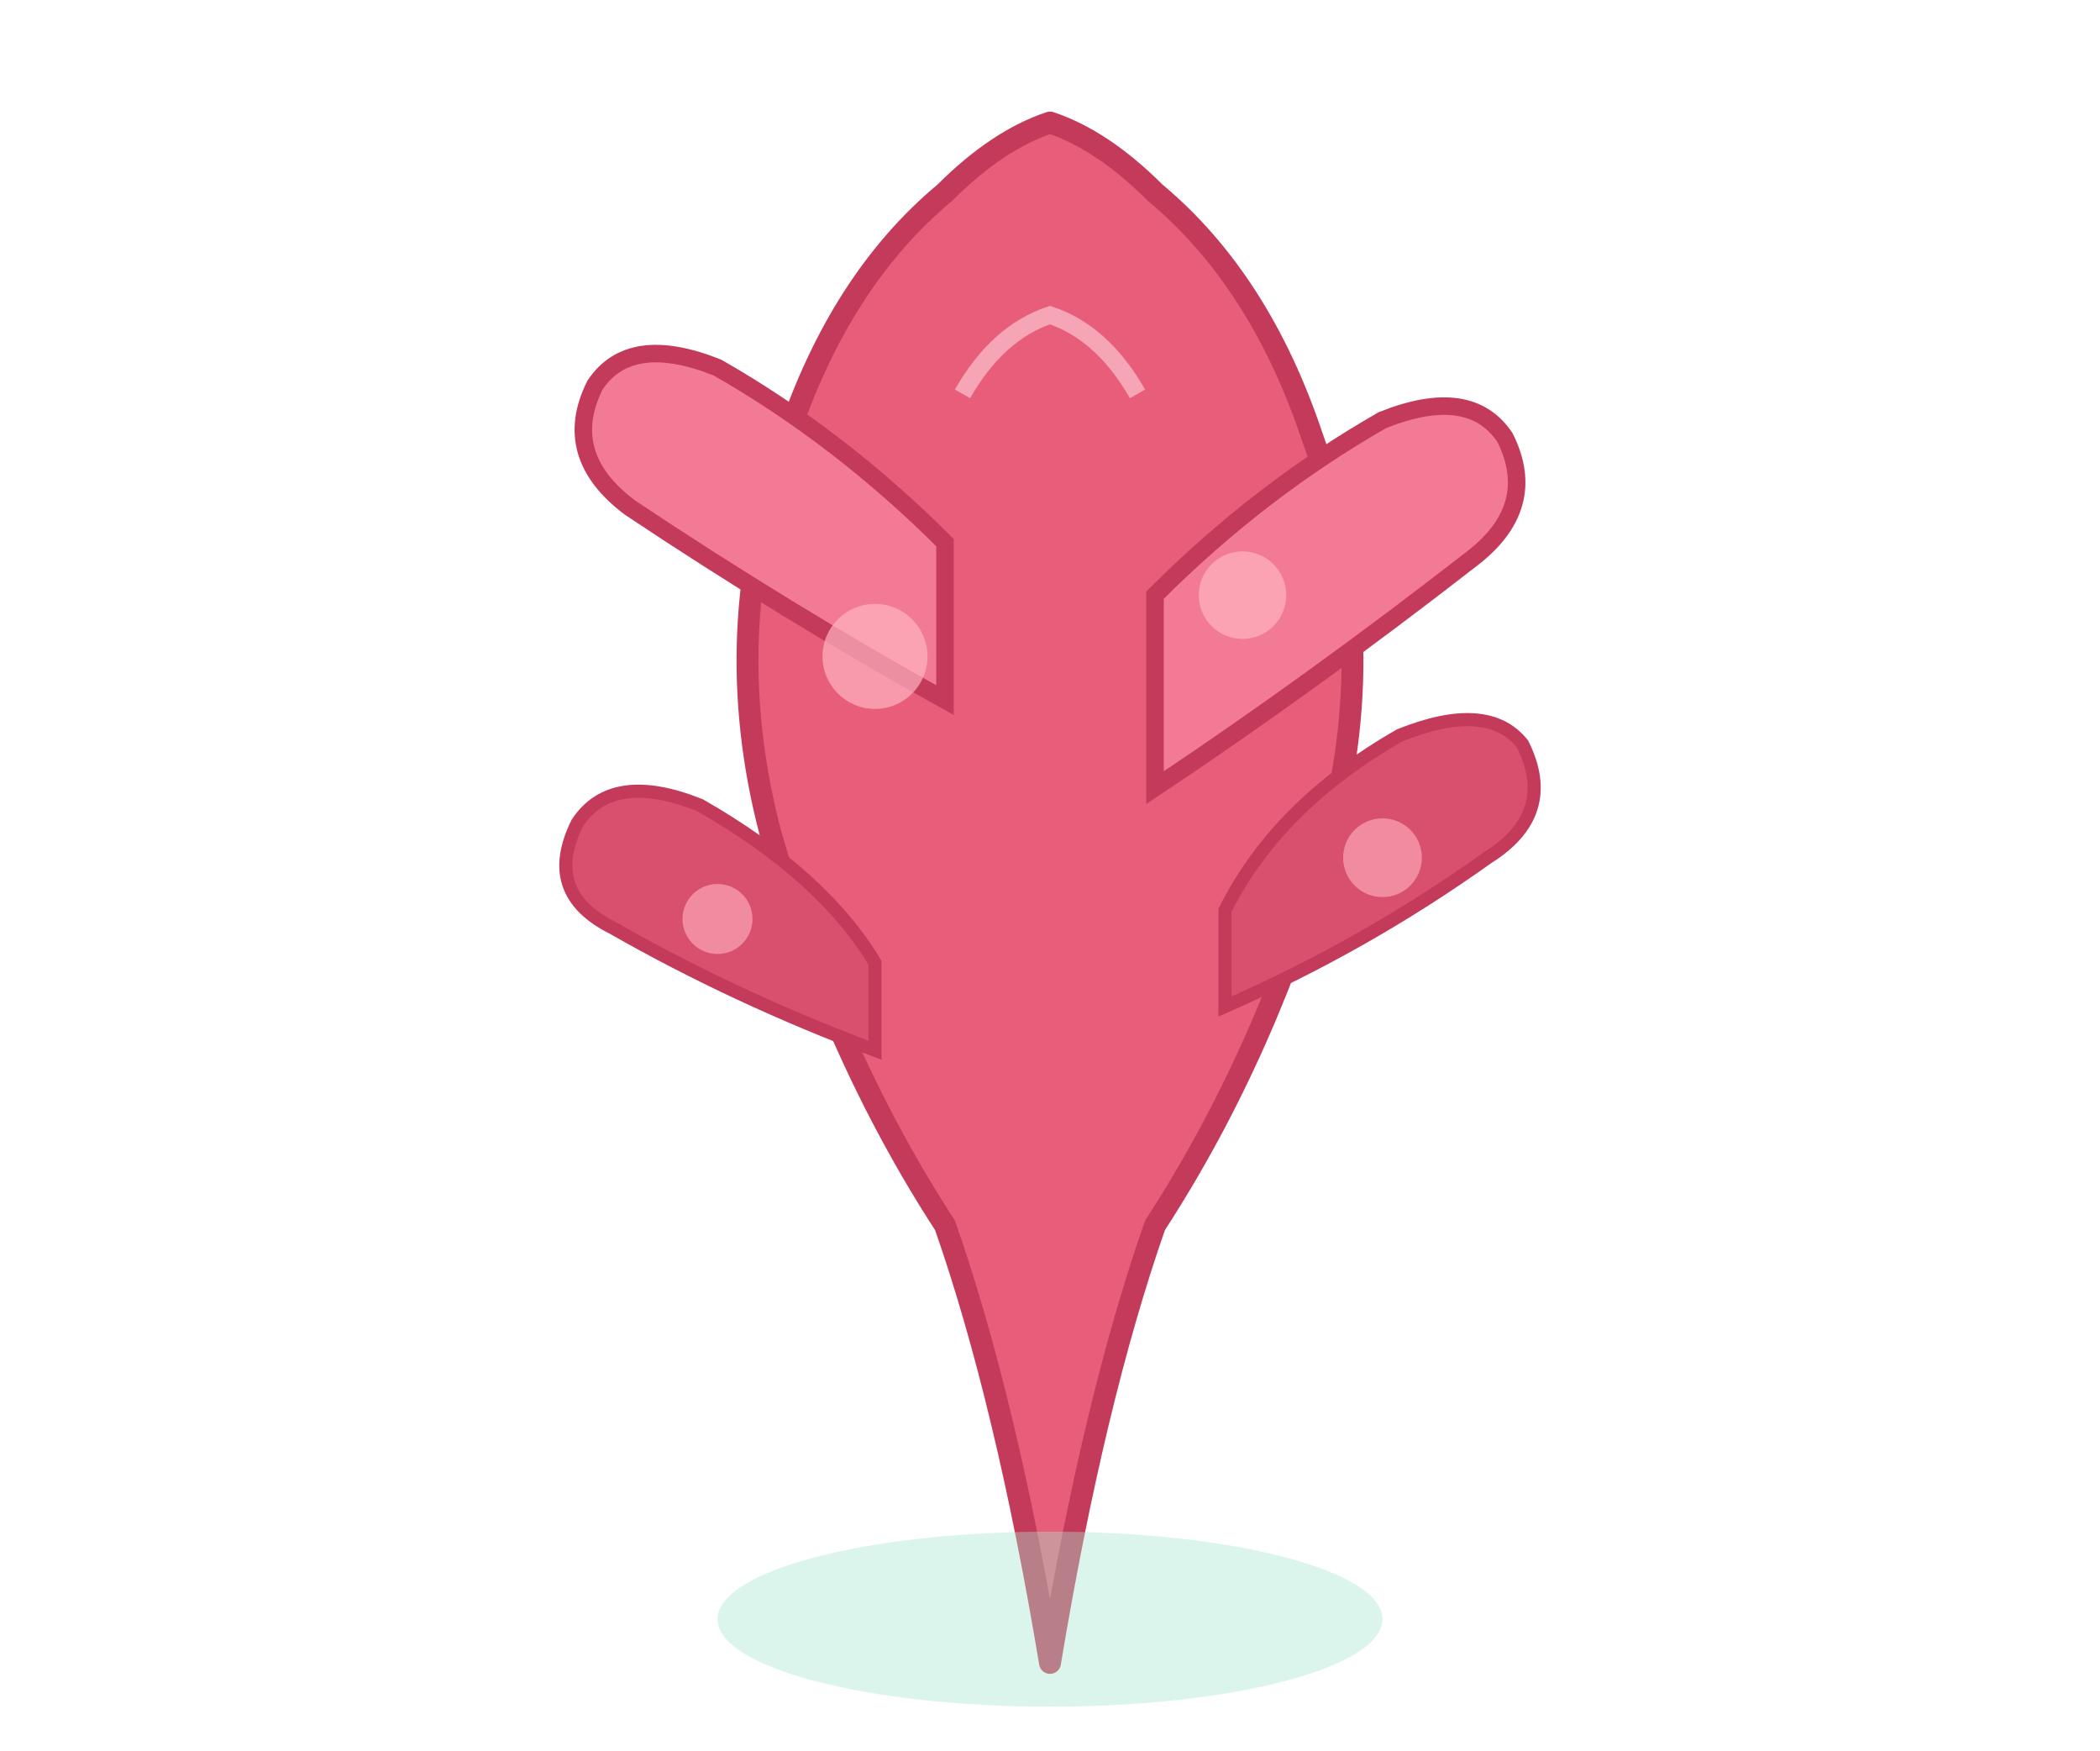
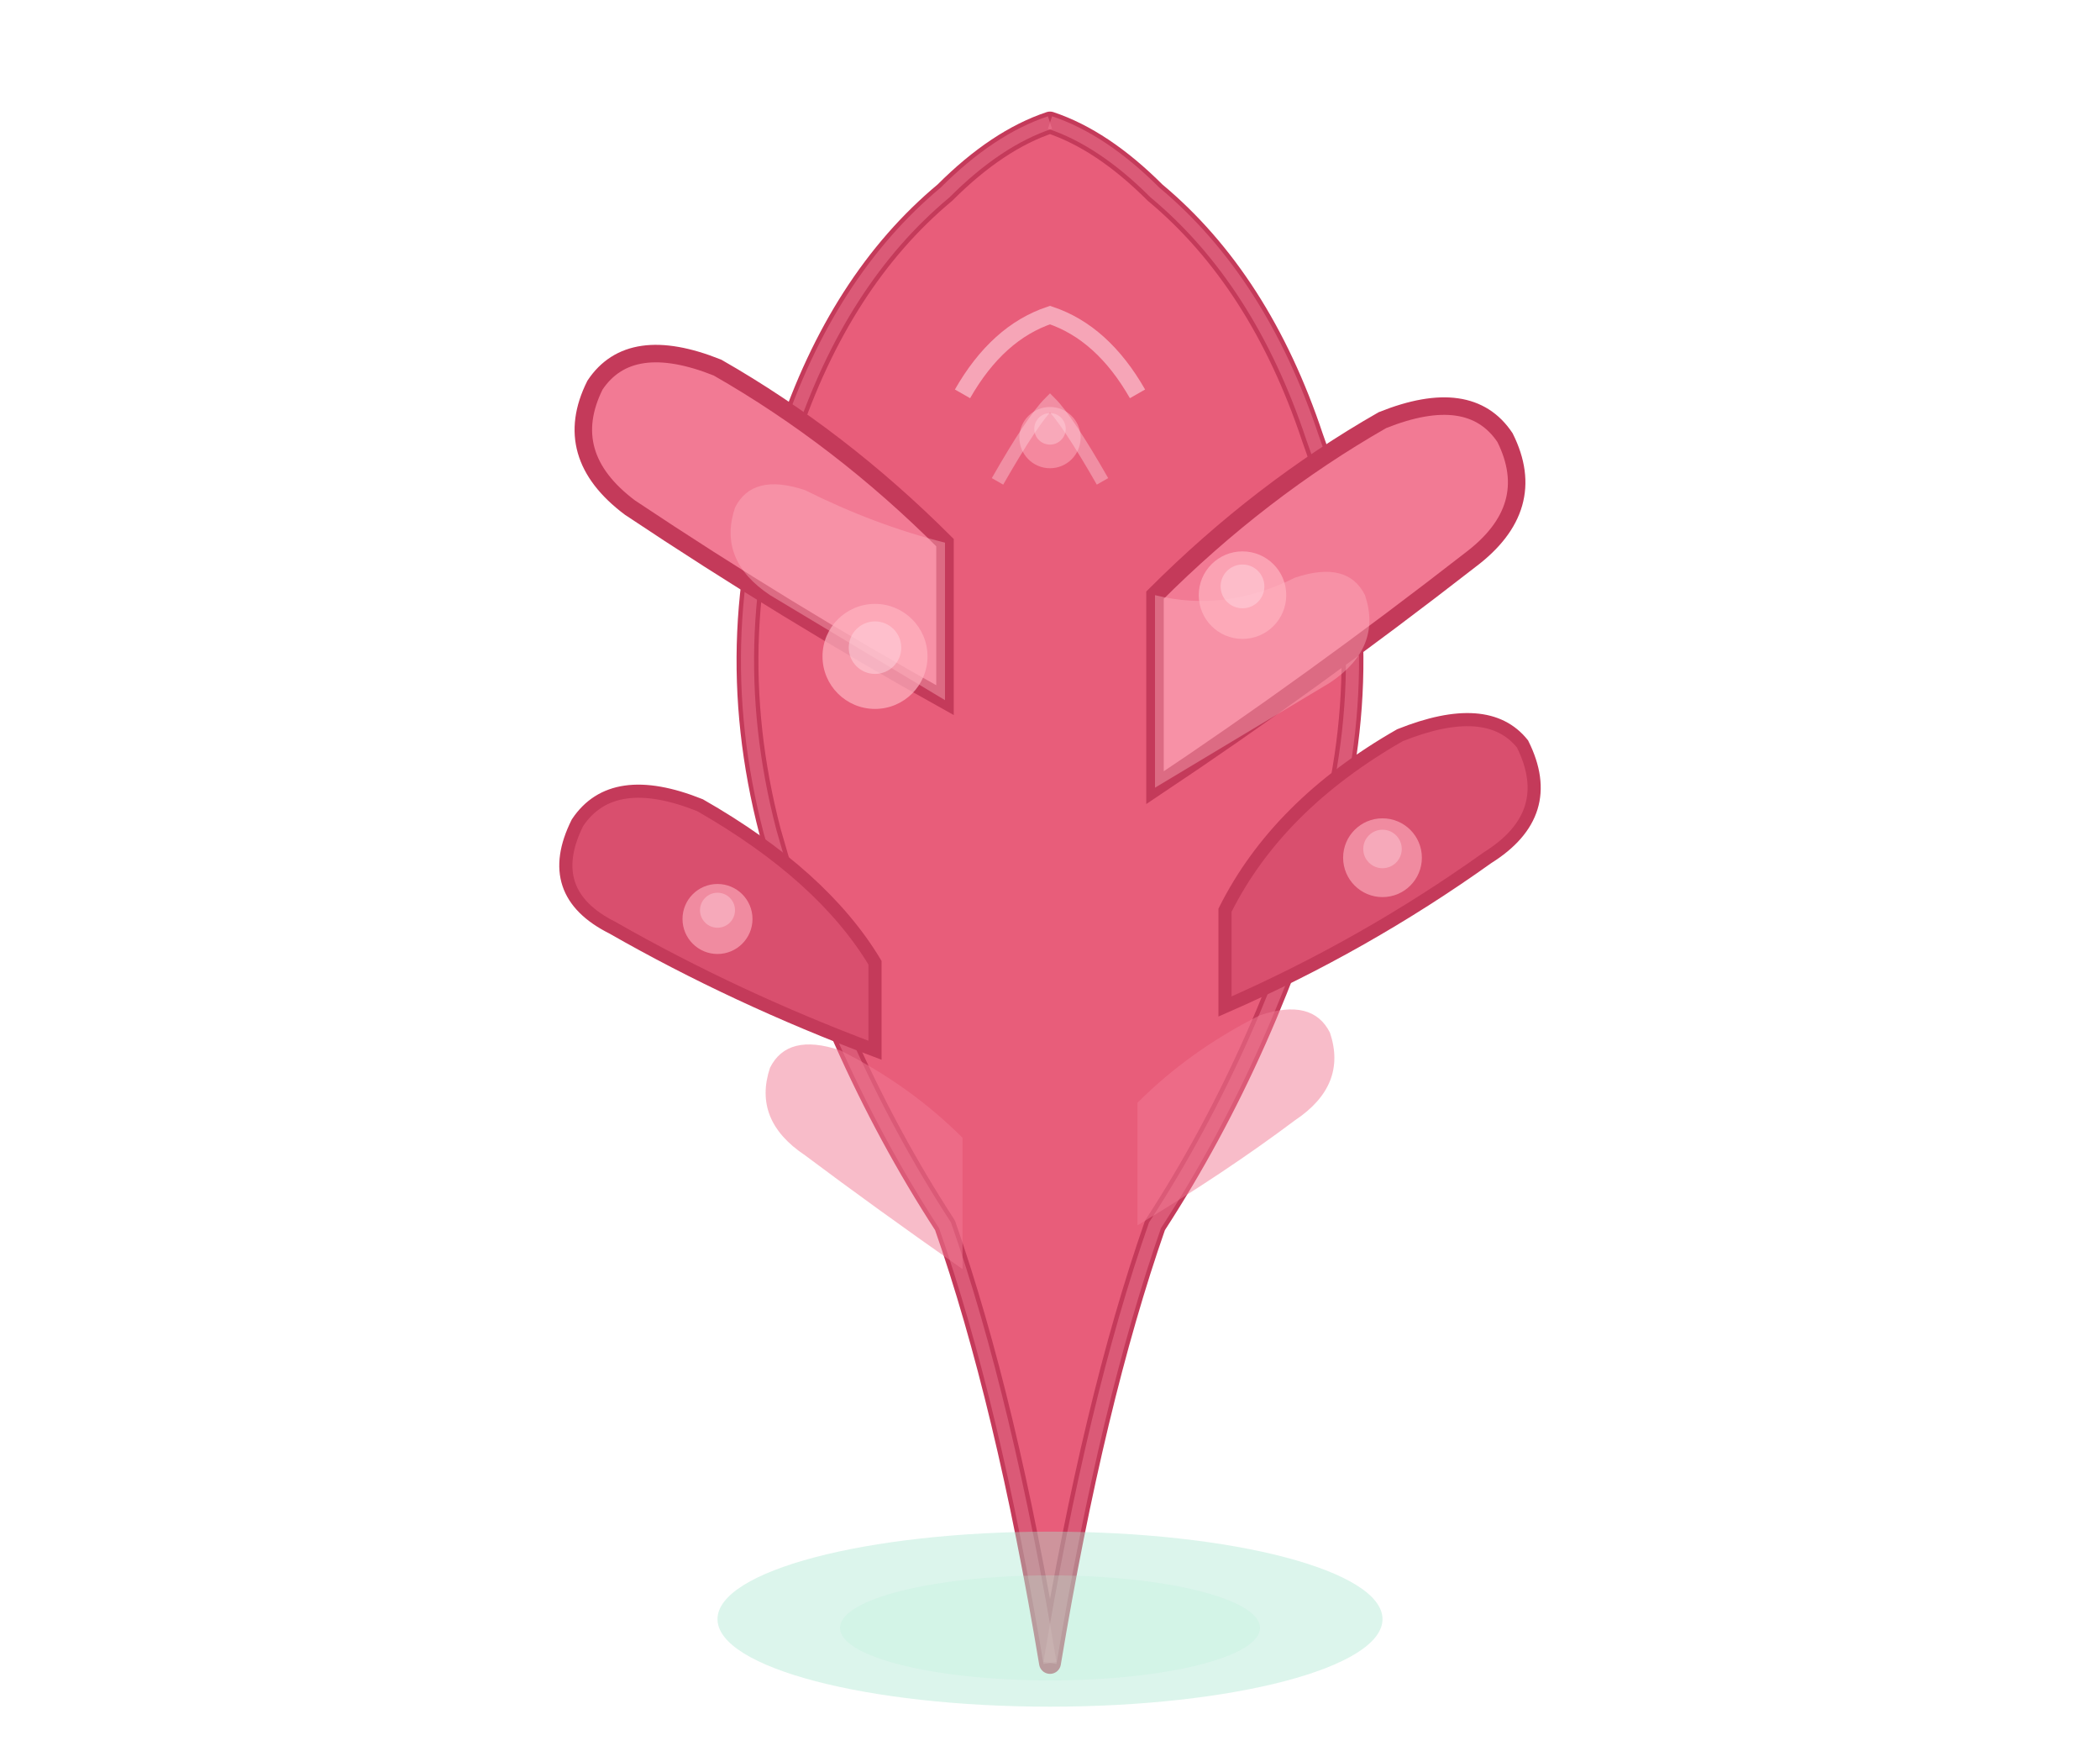
<svg xmlns="http://www.w3.org/2000/svg" viewBox="0 0 240 200">
  <g id="terrain-coral-column">
    <path d="M120 190 Q115 160 108 140 Q95 120 88 95 Q82 72 90 50 Q96 32 108 22 Q114 16 120 14 Q126 16 132 22 Q144 32 150 50 Q158 72 152 95 Q145 120 132 140 Q125 160 120 190Z" fill="#E85D7A" stroke="#C43A5A" stroke-width="2.5" stroke-linejoin="round" />
+     <path d="M120 190 Q115 160 108 140 Q95 120 88 95 Q82 72 90 50 Q96 32 108 22 Q114 16 120 14" fill="none" stroke="#F27A94" stroke-width="1.5" opacity="0.5" />
+     <path d="M120 190 Q125 160 132 140 Q145 120 152 95 Q158 72 150 50 Q144 32 132 22 Q126 16 120 14" fill="none" stroke="#F27A94" stroke-width="1.5" opacity="0.5" />
    <path d="M108 80 Q90 70 72 58 Q64 52 68 44 Q72 38 82 42 Q96 50 108 62Z" fill="#F27A94" stroke="#C43A5A" stroke-width="2" />
+     <path d="M108 80 Q98 74 88 68 Q82 64 84 58 Q86 54 92 56 Q100 60 108 62Z" fill="#FFB3C1" opacity="0.4" />
    <path d="M132 90 Q150 78 168 64 Q176 58 172 50 Q168 44 158 48 Q144 56 132 68Z" fill="#F27A94" stroke="#C43A5A" stroke-width="2" />
+     <path d="M132 90 Q142 84 152 78 Q158 74 156 68 Q154 64 148 66 Q140 70 132 68Z" fill="#FFB3C1" opacity="0.4" />
    <path d="M100 120 Q84 114 70 106 Q62 102 66 94 Q70 88 80 92 Q94 100 100 110Z" fill="#D94F6E" stroke="#C43A5A" stroke-width="1.5" />
    <path d="M140 115 Q156 108 170 98 Q178 93 174 85 Q170 80 160 84 Q146 92 140 104Z" fill="#D94F6E" stroke="#C43A5A" stroke-width="1.5" />
+     <path d="M110 145 Q100 138 92 132 Q86 128 88 122 Q90 118 96 120 Q104 124 110 130Z" fill="#F27A94" opacity="0.5" />
+     <path d="M130 140 Q140 134 148 128 Q154 124 152 118 Q150 114 144 116 Q136 120 130 126Z" fill="#F27A94" opacity="0.5" />
    <ellipse cx="120" cy="185" rx="38" ry="10" fill="#A8E6CF" opacity="0.4" />
+     <ellipse cx="120" cy="186" rx="24" ry="6" fill="#B8F0D8" opacity="0.25" />
    <circle cx="100" cy="75" r="6" fill="#FFB3C1" opacity="0.7" />
+     <circle cx="100" cy="74" r="3" fill="#FFD6E0" opacity="0.5" />
    <circle cx="142" cy="68" r="5" fill="#FFB3C1" opacity="0.7" />
+     <circle cx="142" cy="67" r="2.5" fill="#FFD6E0" opacity="0.5" />
    <circle cx="82" cy="105" r="4" fill="#FFB3C1" opacity="0.6" />
+     <circle cx="82" cy="104" r="2" fill="#FFD6E0" opacity="0.4" />
    <circle cx="158" cy="98" r="4.5" fill="#FFB3C1" opacity="0.6" />
+     <circle cx="158" cy="97" r="2.2" fill="#FFD6E0" opacity="0.4" />
+     <circle cx="120" cy="50" r="3.5" fill="#FFB3C1" opacity="0.5" />
+     <circle cx="120" cy="49" r="1.8" fill="#FFD6E0" opacity="0.4" />
    <path d="M110 45 Q114 38 120 36 Q126 38 130 45" fill="none" stroke="#FFD6E0" stroke-width="2" opacity="0.6" />
+     <path d="M114 55 Q118 48 120 46 Q122 48 126 55" fill="none" stroke="#FFD6E0" stroke-width="1.5" opacity="0.4" />
  </g>
</svg>
